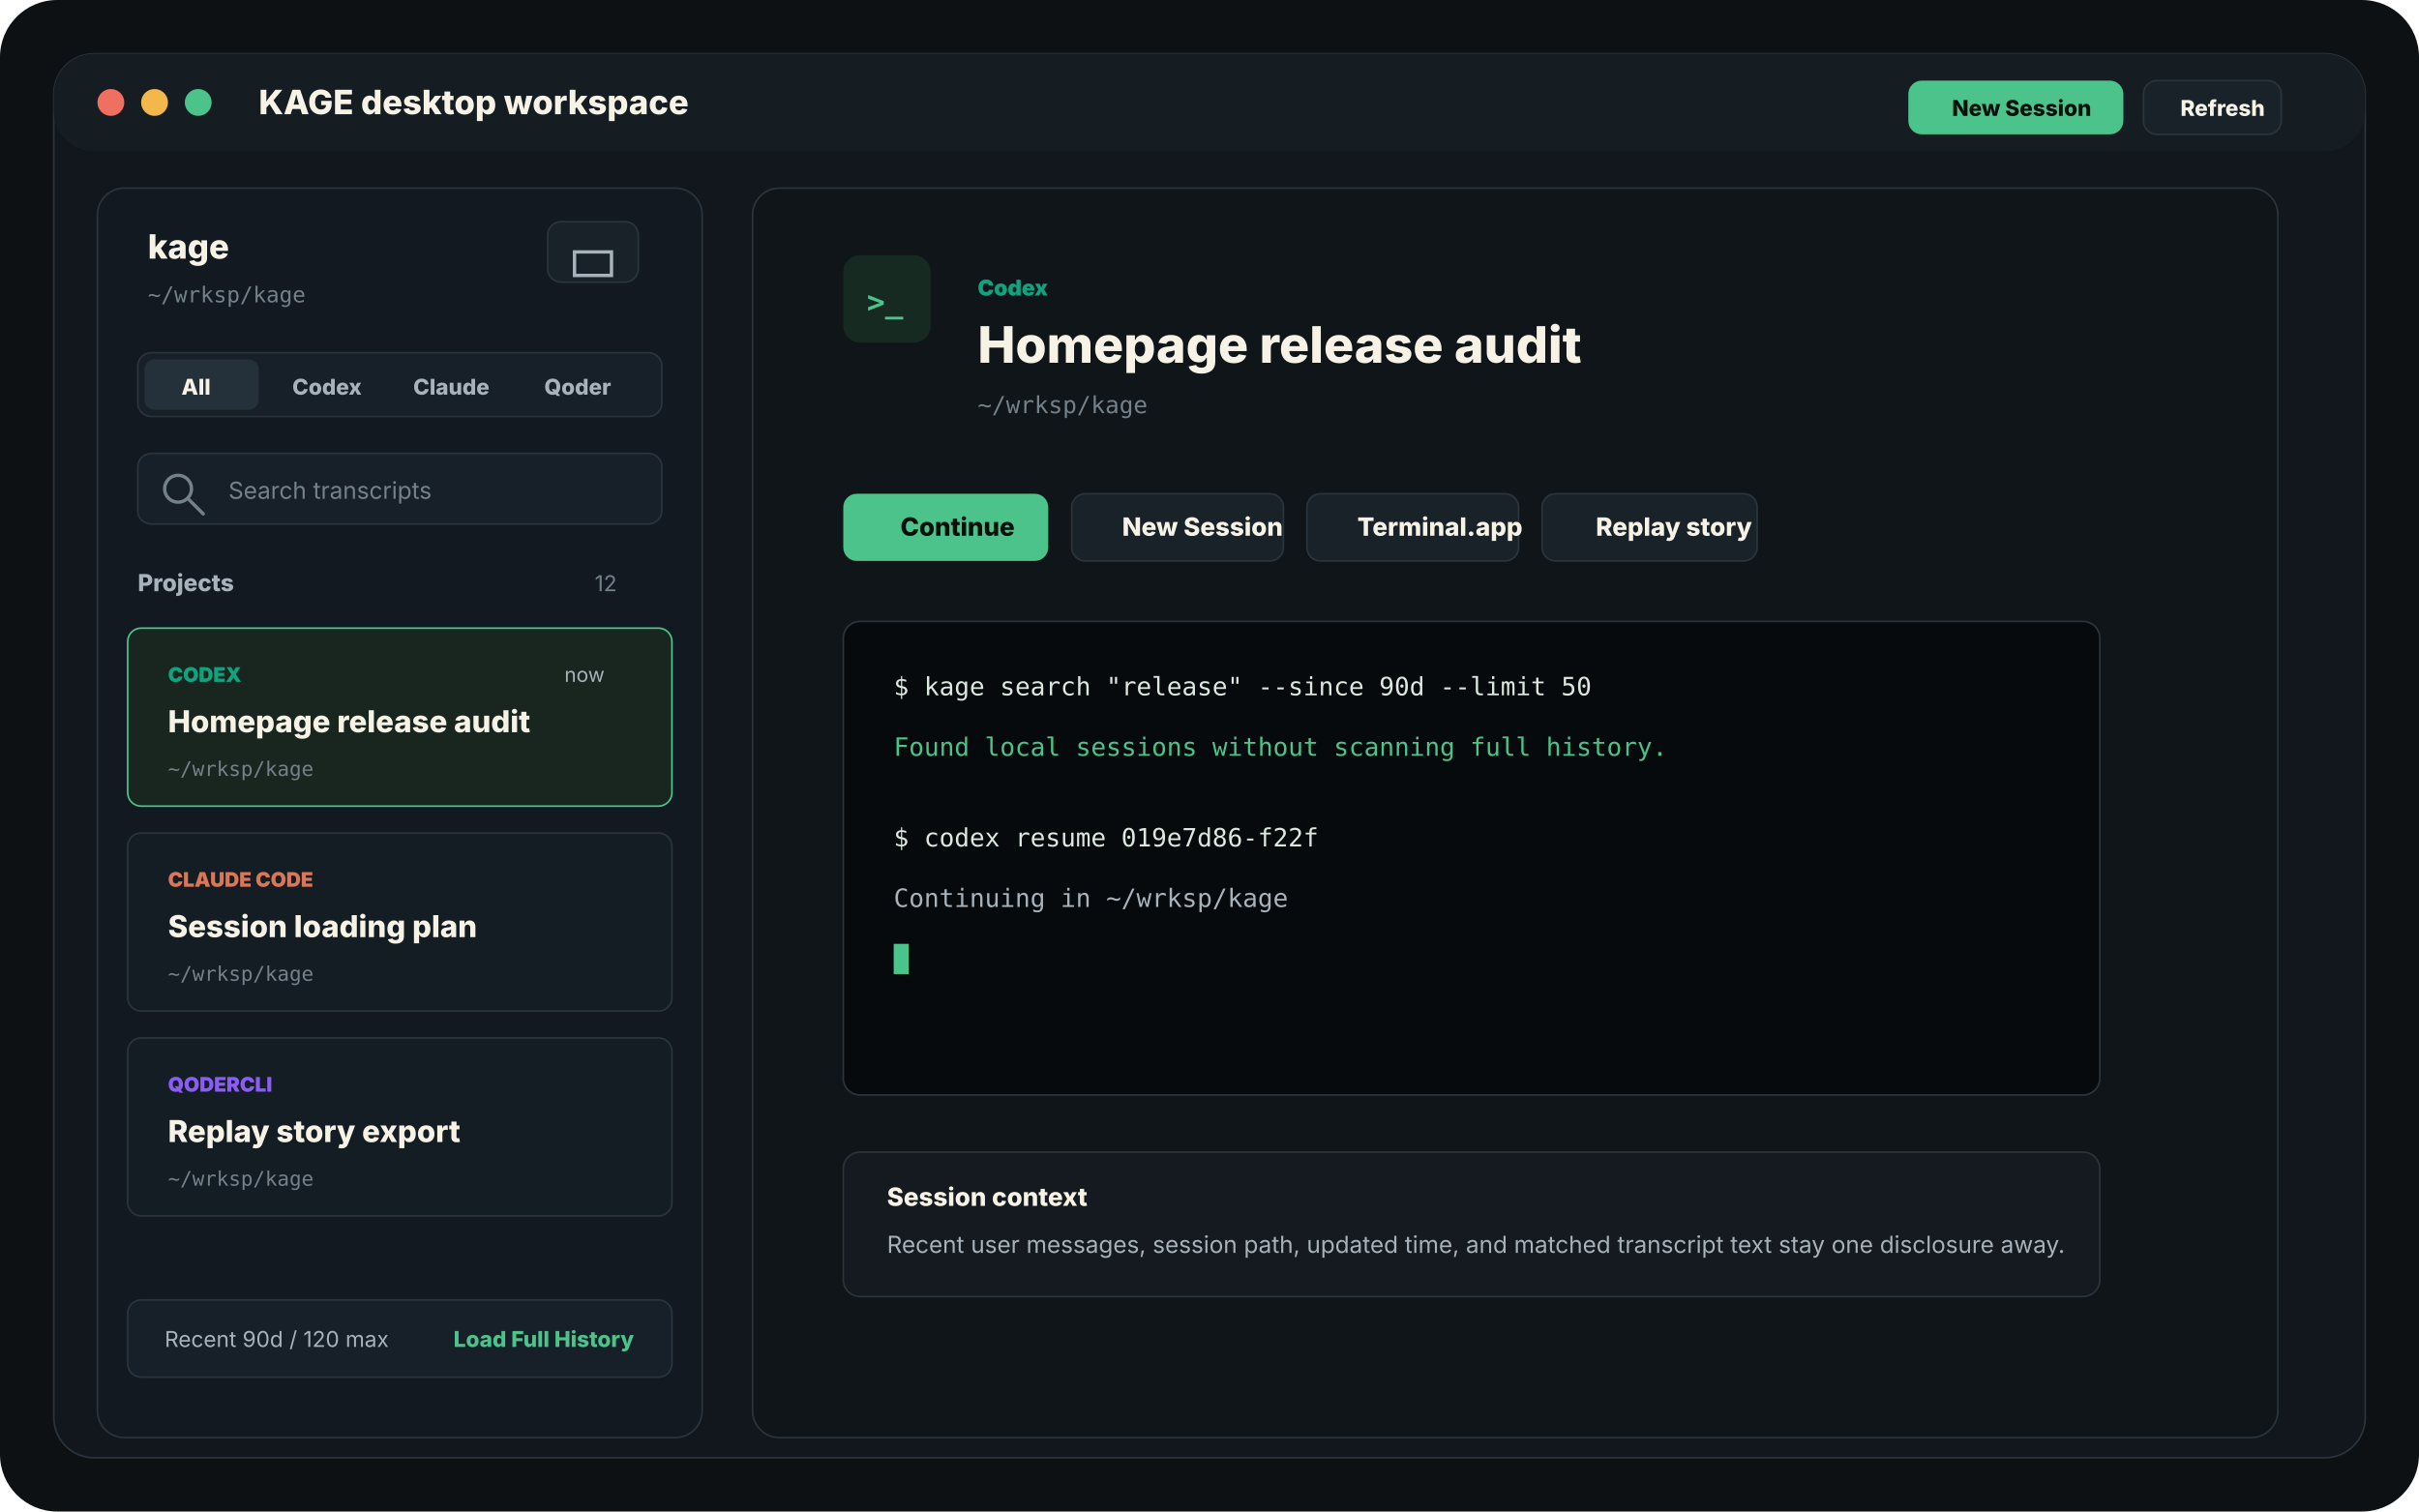
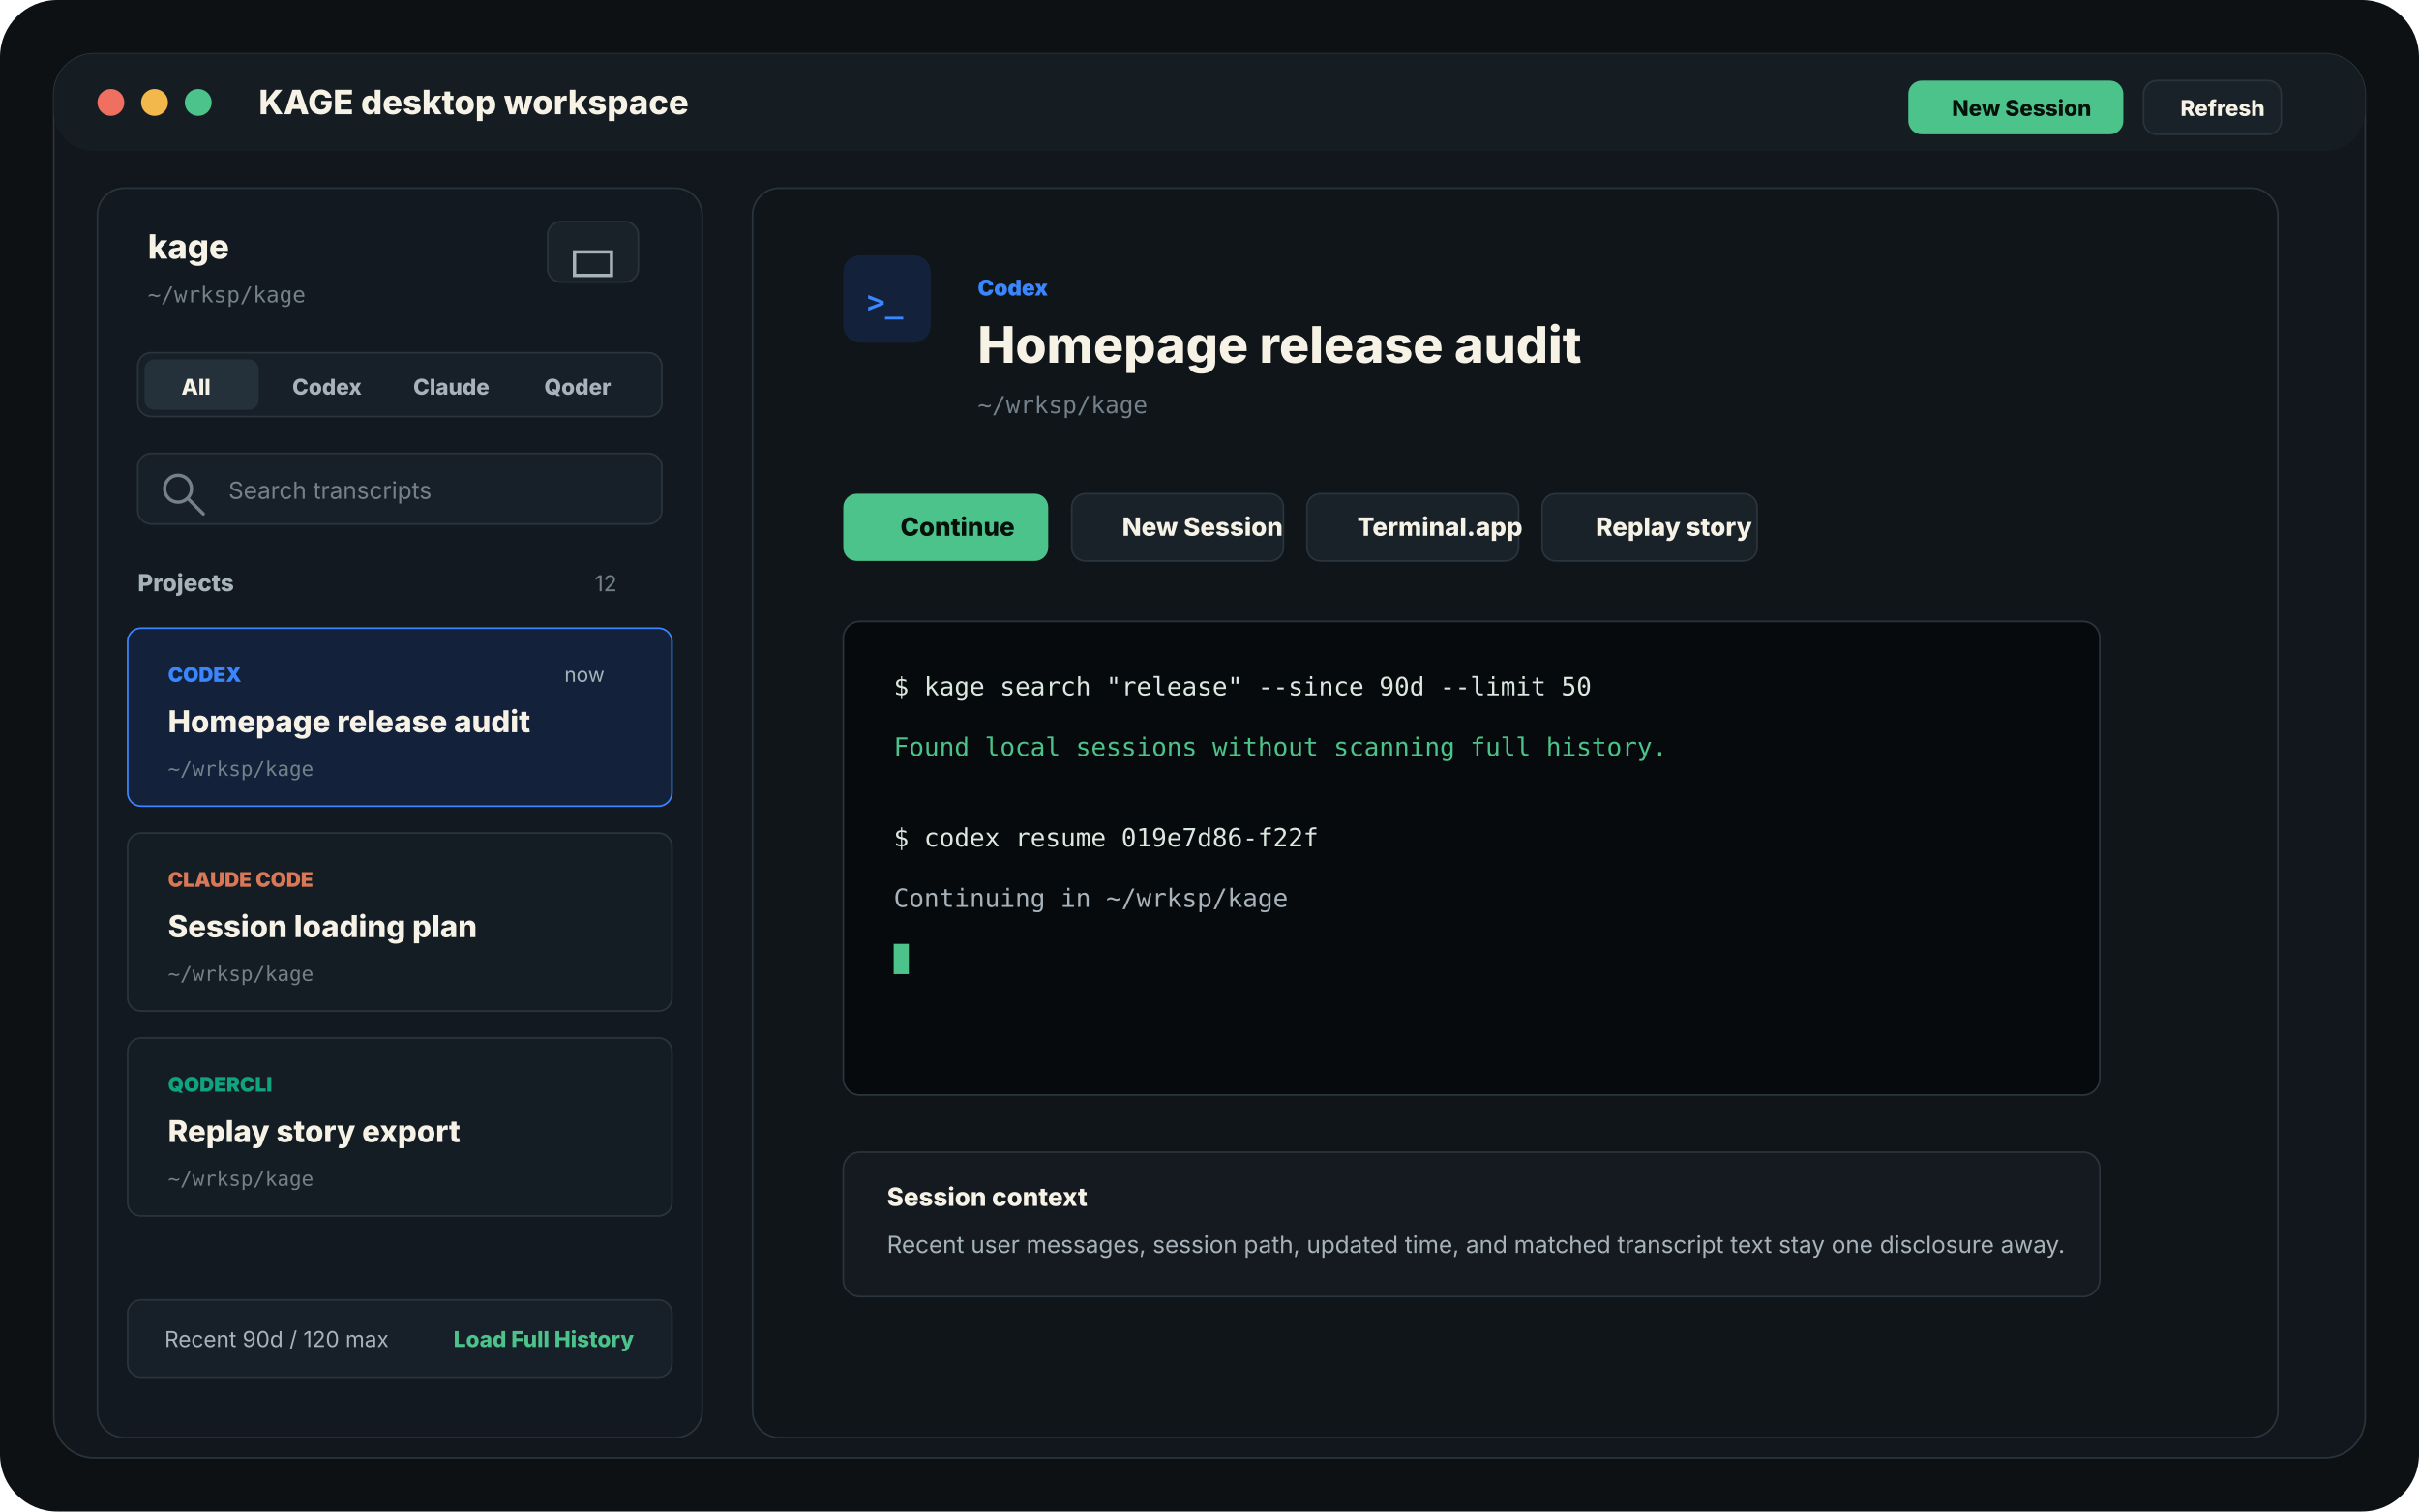
<svg xmlns="http://www.w3.org/2000/svg" width="1440" height="900" viewBox="0 0 1440 900" fill="none">
  <rect width="1440" height="900" rx="34" fill="#0d1114" />
  <rect x="32" y="32" width="1376" height="836" rx="24" fill="#11171c" stroke="#2a343c" />
  <rect x="32" y="32" width="1376" height="58" rx="24" fill="#151d23" />
  <circle cx="66" cy="61" r="8" fill="#ef6f61" />
  <circle cx="92" cy="61" r="8" fill="#f2b84b" />
  <circle cx="118" cy="61" r="8" fill="#4cc38a" />
  <text x="154" y="68" font-family="Inter, -apple-system, BlinkMacSystemFont, sans-serif" font-size="20" font-weight="800" fill="#f7f2e6">KAGE desktop workspace</text>
  <rect x="1136" y="48" width="128" height="32" rx="8" fill="#4cc38a" />
  <text x="1162" y="69" font-family="Inter, -apple-system, BlinkMacSystemFont, sans-serif" font-size="13" font-weight="800" fill="#07110c">New Session</text>
  <rect x="1276" y="48" width="82" height="32" rx="8" fill="#192229" stroke="#2a343c" />
  <text x="1298" y="69" font-family="Inter, -apple-system, BlinkMacSystemFont, sans-serif" font-size="13" font-weight="800" fill="#f7f2e6">Refresh</text>
  <rect x="58" y="112" width="360" height="744" rx="16" fill="#121920" stroke="#2a343c" />
  <text x="88" y="154" font-family="Inter, -apple-system, BlinkMacSystemFont, sans-serif" font-size="20" font-weight="800" fill="#f7f2e6">kage</text>
  <text x="88" y="180" font-family="SFMono-Regular, Menlo, monospace" font-size="13" fill="#74818a">~/wrksp/kage</text>
  <rect x="326" y="132" width="54" height="36" rx="8" fill="#192229" stroke="#2a343c" />
  <path d="M342 150h22v14h-22z" stroke="#a7b2ba" stroke-width="2" fill="none" />
  <rect x="82" y="210" width="312" height="38" rx="8" fill="#172029" stroke="#2a343c" />
  <rect x="86" y="214" width="68" height="30" rx="6" fill="#24313a" />
  <text x="108" y="235" font-family="Inter, -apple-system, BlinkMacSystemFont, sans-serif" font-size="13" font-weight="800" fill="#f7f2e6">All</text>
  <text x="174" y="235" font-family="Inter, -apple-system, BlinkMacSystemFont, sans-serif" font-size="13" font-weight="800" fill="#a7b2ba">Codex</text>
  <text x="246" y="235" font-family="Inter, -apple-system, BlinkMacSystemFont, sans-serif" font-size="13" font-weight="800" fill="#a7b2ba">Claude</text>
  <text x="324" y="235" font-family="Inter, -apple-system, BlinkMacSystemFont, sans-serif" font-size="13" font-weight="800" fill="#a7b2ba">Qoder</text>
  <rect x="82" y="270" width="312" height="42" rx="8" fill="#172029" stroke="#2a343c" />
  <circle cx="106" cy="291" r="8" stroke="#74818a" stroke-width="2" />
  <path d="M112 297l9 9" stroke="#74818a" stroke-width="2" stroke-linecap="round" />
  <text x="136" y="297" font-family="Inter, -apple-system, BlinkMacSystemFont, sans-serif" font-size="14" fill="#74818a">Search transcripts</text>
  <text x="82" y="352" font-family="Inter, -apple-system, BlinkMacSystemFont, sans-serif" font-size="14" font-weight="800" fill="#a7b2ba">Projects</text>
  <text x="354" y="352" font-family="Inter, -apple-system, BlinkMacSystemFont, sans-serif" font-size="13" fill="#74818a">12</text>
-   <rect x="76" y="374" width="324" height="106" rx="8" fill="#18261f" stroke="#4cc38a" />
-   <text x="100" y="406" font-family="Inter, -apple-system, BlinkMacSystemFont, sans-serif" font-size="12" font-weight="900" fill="#10a37f">CODEX</text>
+   <rect x="76" y="374" width="324" height="106" rx="8" fill="#13213a" stroke="#3a86ff" />
+   <text x="100" y="406" font-family="Inter, -apple-system, BlinkMacSystemFont, sans-serif" font-size="12" font-weight="900" fill="#3a86ff">CODEX</text>
  <text x="100" y="436" font-family="Inter, -apple-system, BlinkMacSystemFont, sans-serif" font-size="18" font-weight="800" fill="#f7f2e6">Homepage release audit</text>
  <text x="100" y="462" font-family="SFMono-Regular, Menlo, monospace" font-size="12" fill="#74818a">~/wrksp/kage</text>
  <text x="336" y="406" font-family="Inter, -apple-system, BlinkMacSystemFont, sans-serif" font-size="12" fill="#a7b2ba">now</text>
  <rect x="76" y="496" width="324" height="106" rx="8" fill="#151d24" stroke="#2a343c" />
  <text x="100" y="528" font-family="Inter, -apple-system, BlinkMacSystemFont, sans-serif" font-size="12" font-weight="900" fill="#d97757">CLAUDE CODE</text>
  <text x="100" y="558" font-family="Inter, -apple-system, BlinkMacSystemFont, sans-serif" font-size="18" font-weight="800" fill="#f7f2e6">Session loading plan</text>
  <text x="100" y="584" font-family="SFMono-Regular, Menlo, monospace" font-size="12" fill="#74818a">~/wrksp/kage</text>
  <rect x="76" y="618" width="324" height="106" rx="8" fill="#151d24" stroke="#2a343c" />
-   <text x="100" y="650" font-family="Inter, -apple-system, BlinkMacSystemFont, sans-serif" font-size="12" font-weight="900" fill="#8b5cf6">QODERCLI</text>
+   <text x="100" y="650" font-family="Inter, -apple-system, BlinkMacSystemFont, sans-serif" font-size="12" font-weight="900" fill="#10a37f">QODERCLI</text>
  <text x="100" y="680" font-family="Inter, -apple-system, BlinkMacSystemFont, sans-serif" font-size="18" font-weight="800" fill="#f7f2e6">Replay story export</text>
  <text x="100" y="706" font-family="SFMono-Regular, Menlo, monospace" font-size="12" fill="#74818a">~/wrksp/kage</text>
  <rect x="76" y="774" width="324" height="46" rx="8" fill="#172029" stroke="#2a343c" />
  <text x="98" y="802" font-family="Inter, -apple-system, BlinkMacSystemFont, sans-serif" font-size="13" fill="#a7b2ba">Recent 90d / 120 max</text>
  <text x="270" y="802" font-family="Inter, -apple-system, BlinkMacSystemFont, sans-serif" font-size="13" font-weight="800" fill="#4cc38a">Load Full History</text>
  <rect x="448" y="112" width="908" height="744" rx="16" fill="#0f1519" stroke="#2a343c" />
  <g transform="translate(502 152)">
-     <rect width="52" height="52" rx="10" fill="#172a21" />
-     <text x="14" y="34" font-family="SFMono-Regular, Menlo, monospace" font-size="18" font-weight="800" fill="#4cc38a">&gt;_</text>
+     <rect width="52" height="52" rx="10" fill="#13213a" />
+     <text x="14" y="34" font-family="SFMono-Regular, Menlo, monospace" font-size="18" font-weight="800" fill="#3a86ff">&gt;_</text>
  </g>
-   <text x="582" y="176" font-family="Inter, -apple-system, BlinkMacSystemFont, sans-serif" font-size="13" font-weight="900" fill="#10a37f">Codex</text>
+   <text x="582" y="176" font-family="Inter, -apple-system, BlinkMacSystemFont, sans-serif" font-size="13" font-weight="900" fill="#3a86ff">Codex</text>
  <text x="582" y="216" font-family="Inter, -apple-system, BlinkMacSystemFont, sans-serif" font-size="30" font-weight="800" fill="#f7f2e6">Homepage release audit</text>
  <text x="582" y="246" font-family="SFMono-Regular, Menlo, monospace" font-size="14" fill="#74818a">~/wrksp/kage</text>
  <rect x="502" y="294" width="122" height="40" rx="8" fill="#4cc38a" />
  <text x="536" y="319" font-family="Inter, -apple-system, BlinkMacSystemFont, sans-serif" font-size="15" font-weight="800" fill="#07110c">Continue</text>
  <rect x="638" y="294" width="126" height="40" rx="8" fill="#192229" stroke="#2a343c" />
  <text x="668" y="319" font-family="Inter, -apple-system, BlinkMacSystemFont, sans-serif" font-size="15" font-weight="800" fill="#f7f2e6">New Session</text>
  <rect x="778" y="294" width="126" height="40" rx="8" fill="#192229" stroke="#2a343c" />
  <text x="808" y="319" font-family="Inter, -apple-system, BlinkMacSystemFont, sans-serif" font-size="15" font-weight="800" fill="#f7f2e6">Terminal.app</text>
  <rect x="918" y="294" width="128" height="40" rx="8" fill="#192229" stroke="#2a343c" />
  <text x="950" y="319" font-family="Inter, -apple-system, BlinkMacSystemFont, sans-serif" font-size="15" font-weight="800" fill="#f7f2e6">Replay story</text>
  <rect x="502" y="370" width="748" height="282" rx="10" fill="#070a0d" stroke="#2a343c" />
  <text x="532" y="414" font-family="SFMono-Regular, Menlo, monospace" font-size="15" fill="#dce8df">$ kage search "release" --since 90d --limit 50</text>
  <text x="532" y="450" font-family="SFMono-Regular, Menlo, monospace" font-size="15" fill="#4cc38a">Found local sessions without scanning full history.</text>
  <text x="532" y="504" font-family="SFMono-Regular, Menlo, monospace" font-size="15" fill="#dce8df">$ codex resume 019e7d86-f22f</text>
  <text x="532" y="540" font-family="SFMono-Regular, Menlo, monospace" font-size="15" fill="#a7b2ba">Continuing in ~/wrksp/kage</text>
  <rect x="532" y="562" width="9" height="18" fill="#4cc38a" />
  <rect x="502" y="686" width="748" height="86" rx="10" fill="#141a1f" stroke="#2a343c" />
  <text x="528" y="718" font-family="Inter, -apple-system, BlinkMacSystemFont, sans-serif" font-size="15" font-weight="800" fill="#f7f2e6">Session context</text>
  <text x="528" y="746" font-family="Inter, -apple-system, BlinkMacSystemFont, sans-serif" font-size="14" fill="#a7b2ba">Recent user messages, session path, updated time, and matched transcript text stay one disclosure away.</text>
</svg>
